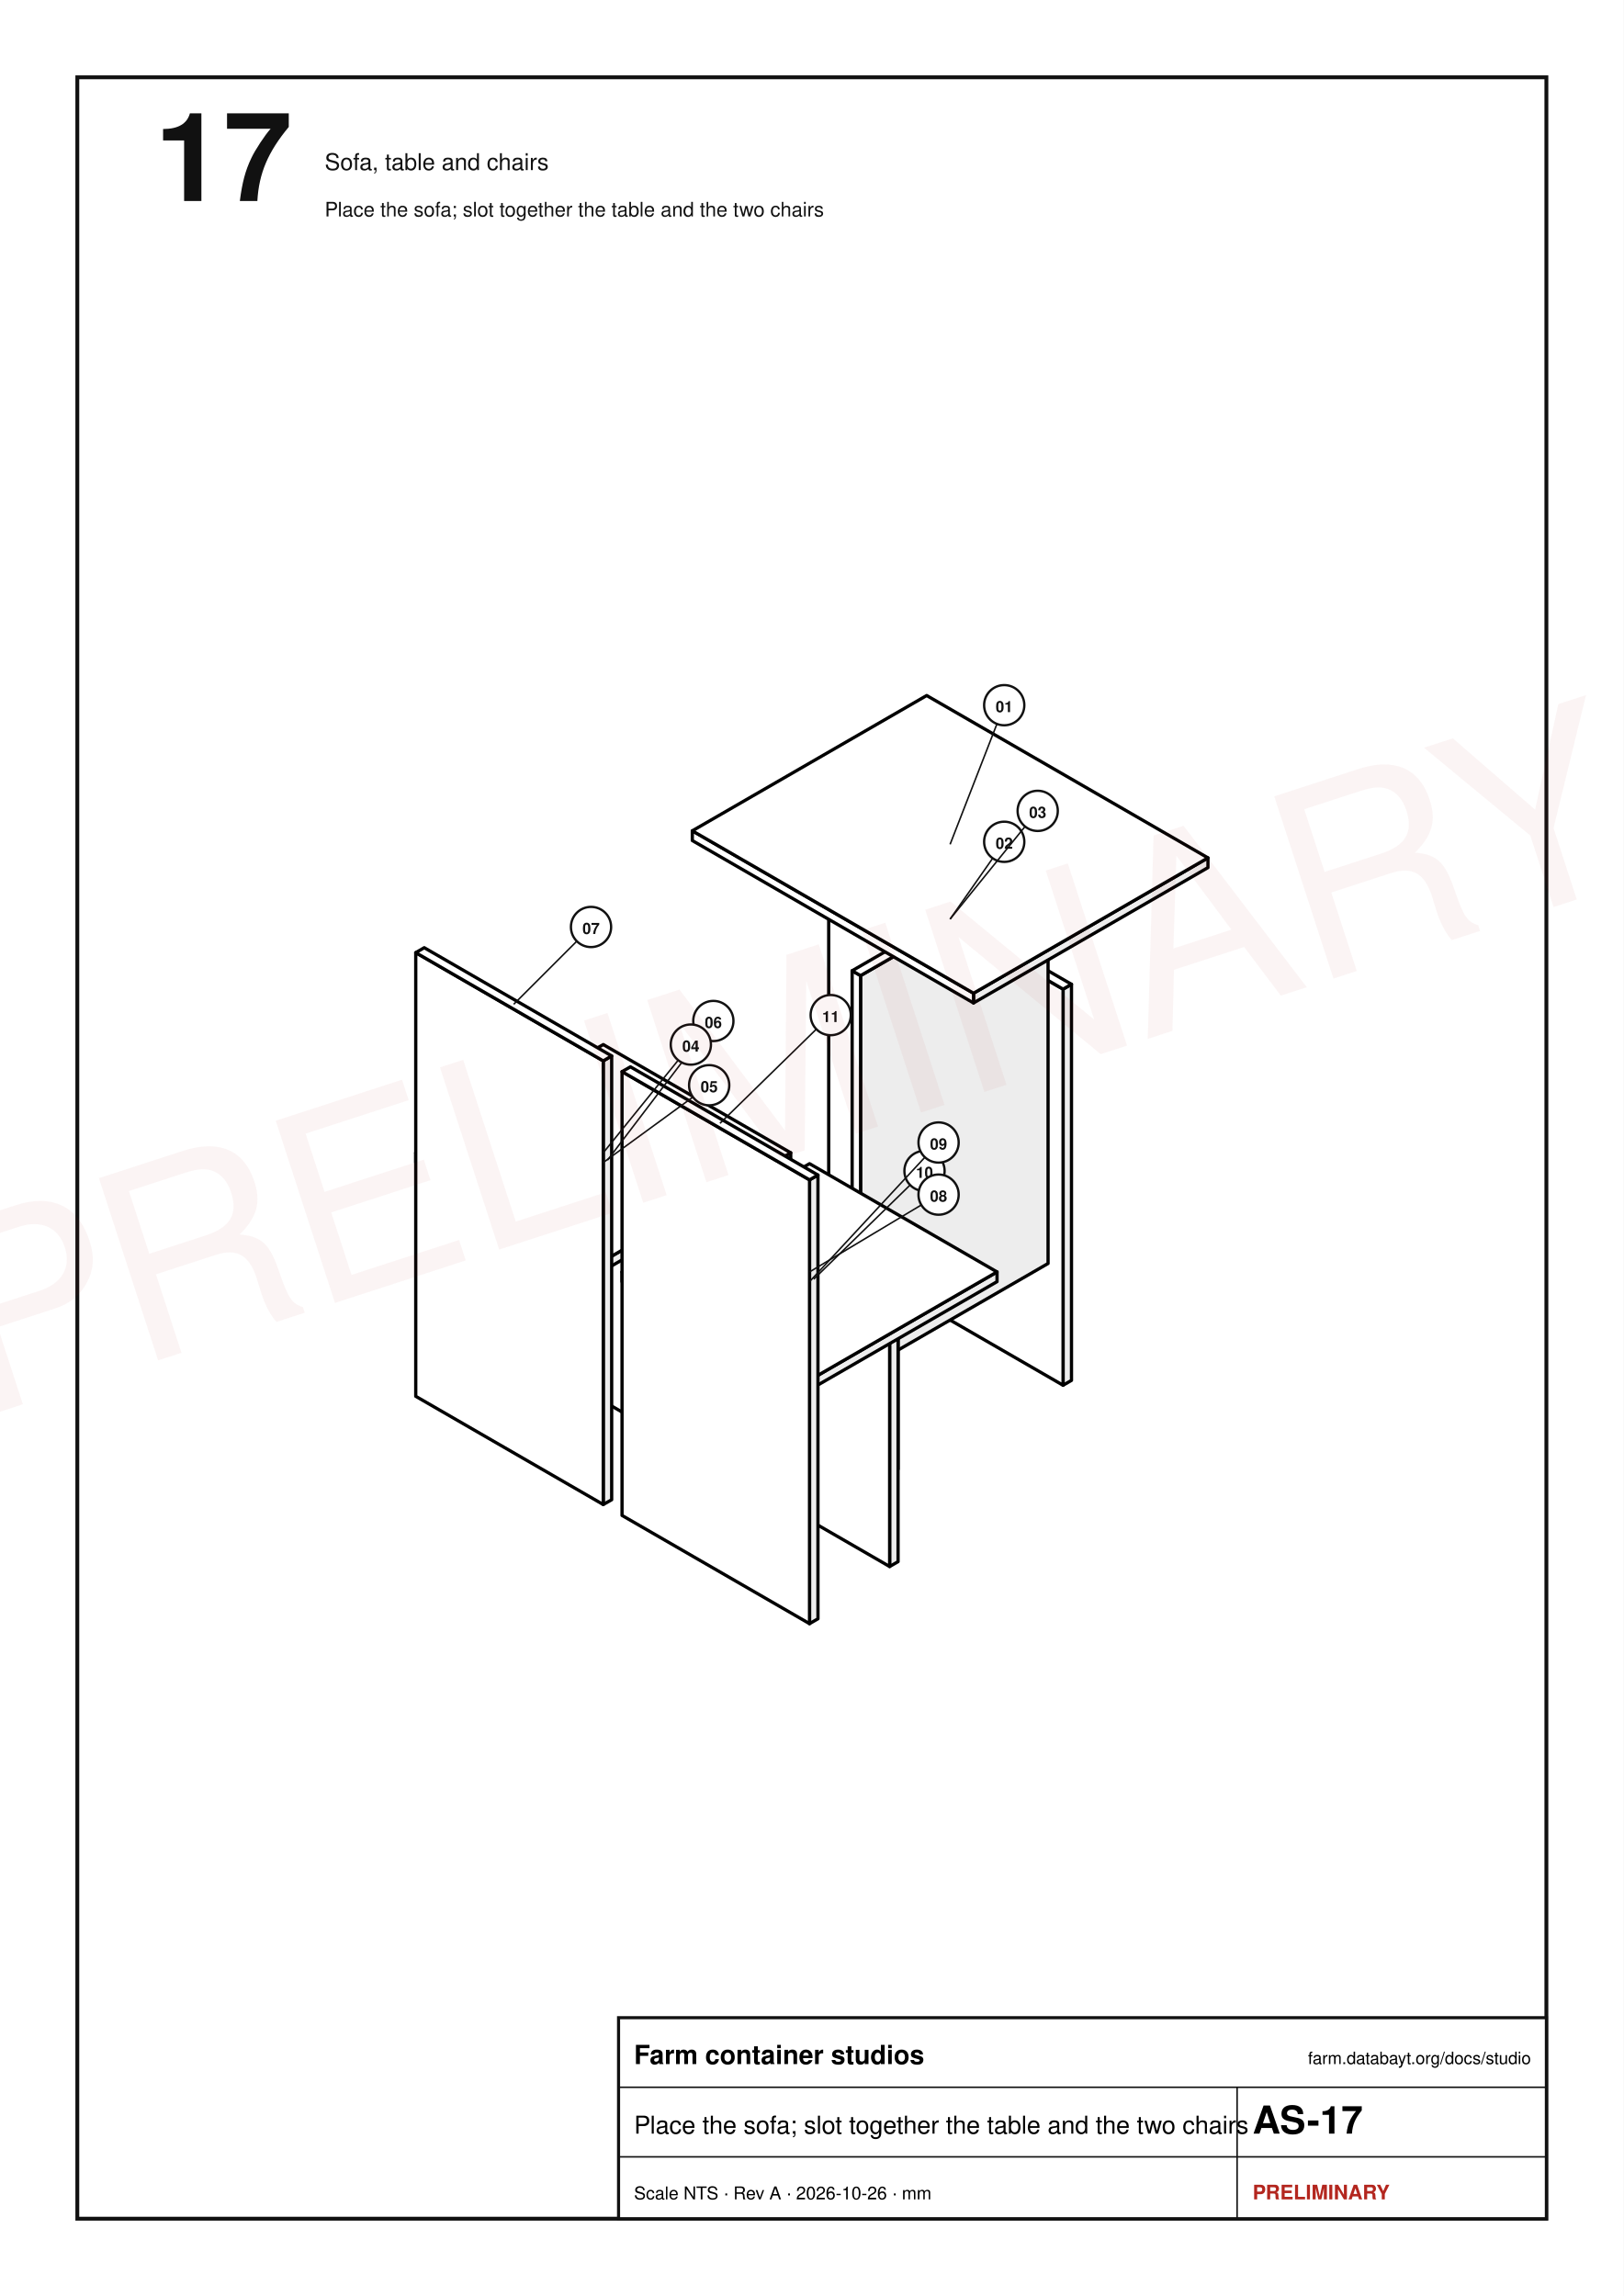
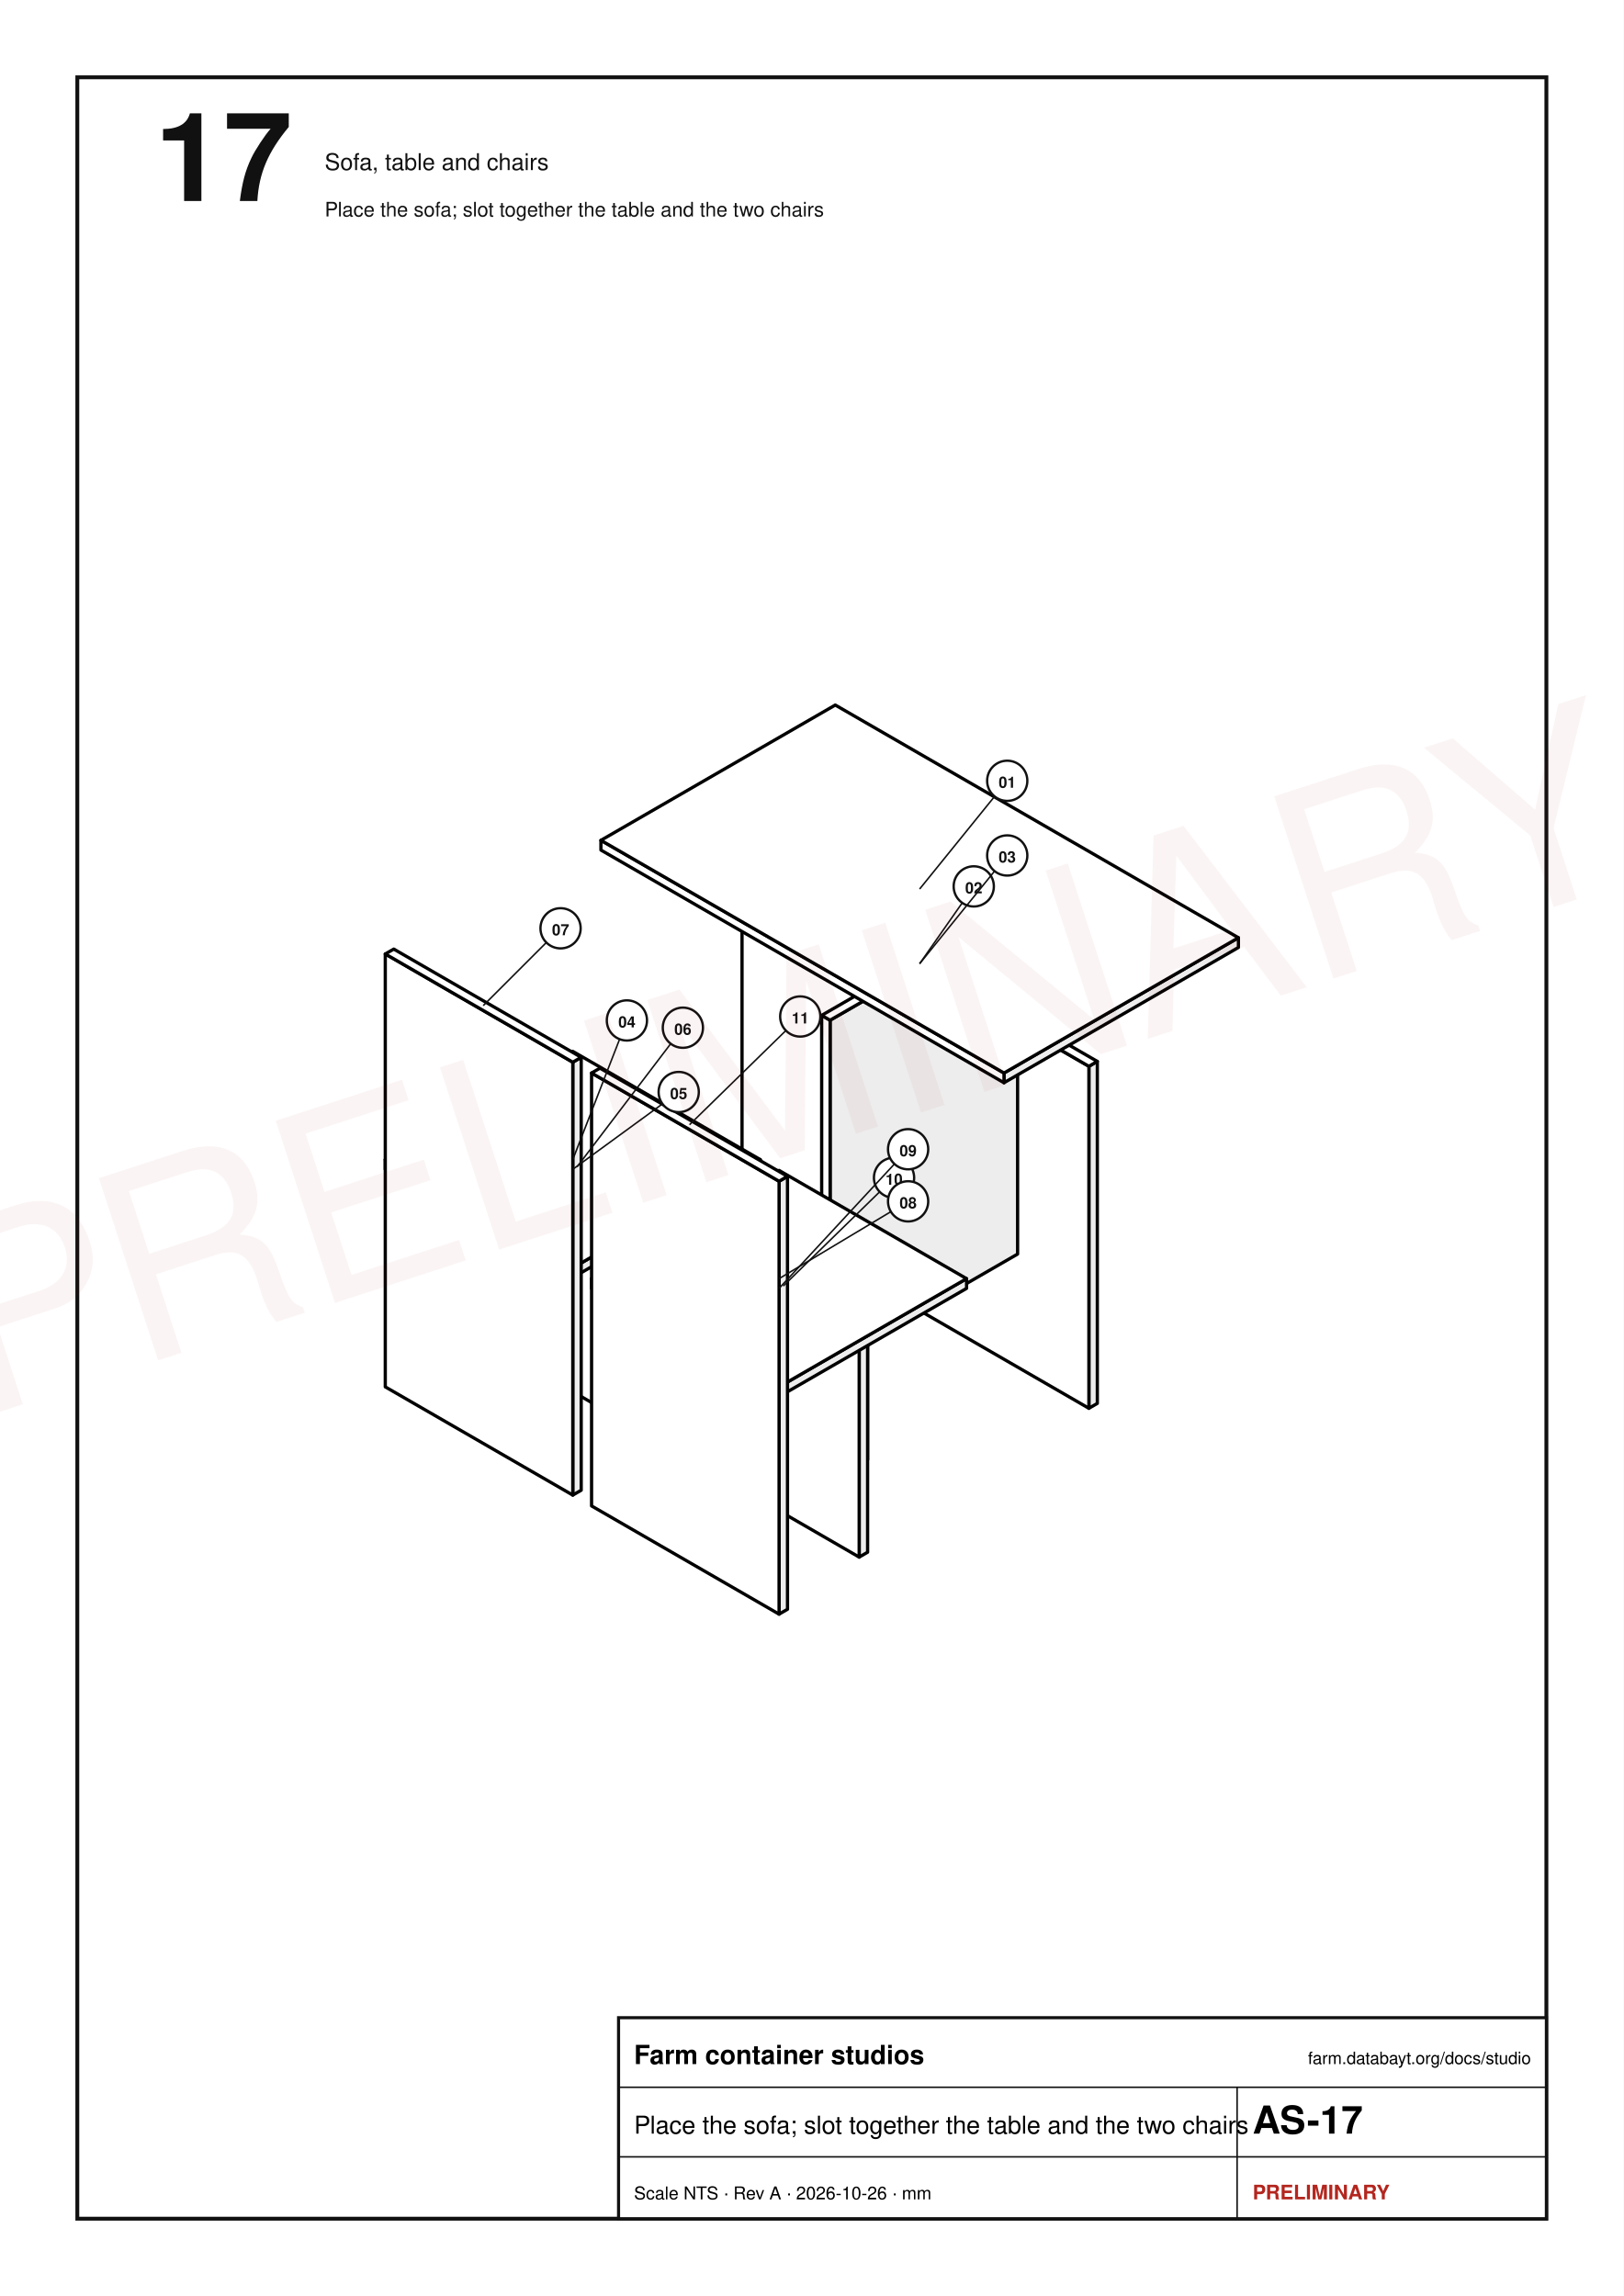
<svg xmlns="http://www.w3.org/2000/svg" width="210mm" height="297mm" viewBox="0 0 210 297" font-family="Helvetica, Arial, sans-serif">
  <rect x="0" y="0" width="210" height="297" fill="#fff" />
  <rect x="10" y="10" width="190" height="277" fill="none" stroke="#111" stroke-width="0.5" />
  <text x="20" y="26" font-size="16" text-anchor="start" font-weight="bold" fill="#111">17</text>
  <text x="42" y="22" font-size="3" text-anchor="start" font-weight="normal" fill="#111">Sofa, table and chairs</text>
  <text x="42" y="28" font-size="2.6" text-anchor="start" font-weight="normal" fill="#111">Place the sofa; slot together the table and the two chairs</text>
-   <polygon points="138.58,178.56 137.49,179.19 137.49,127.95 138.58,127.32" fill="#ededed" stroke="#000" stroke-width="0.42" stroke-linejoin="round" />
-   <polygon points="107.18,161.69 137.49,179.19 137.49,127.95 107.18,110.45" fill="#ffffff" stroke="#000" stroke-width="0.42" stroke-linejoin="round" />
-   <polygon points="108.27,109.82 138.58,127.32 137.49,127.95 107.18,110.45" fill="#ffffff" stroke="#000" stroke-width="0.42" stroke-linejoin="round" />
-   <polygon points="135.55,163.44 111.3,177.44 111.3,126.2 135.55,112.2" fill="#ededed" stroke="#000" stroke-width="0.42" stroke-linejoin="round" />
-   <polygon points="110.21,176.81 111.3,177.44 111.3,126.2 110.21,125.57" fill="#ffffff" stroke="#000" stroke-width="0.42" stroke-linejoin="round" />
-   <polygon points="134.46,111.57 135.55,112.2 111.3,126.2 110.21,125.57" fill="#ffffff" stroke="#000" stroke-width="0.42" stroke-linejoin="round" />
-   <polygon points="89.48,174.64 68.75,186.61 68.75,156.37 89.48,144.4" fill="#ededed" stroke="#000" stroke-width="0.42" stroke-linejoin="round" />
-   <polygon points="67.66,185.98 68.75,186.61 68.75,156.37 67.66,155.74" fill="#ffffff" stroke="#000" stroke-width="0.42" stroke-linejoin="round" />
-   <polygon points="88.39,143.77 89.48,144.4 68.75,156.37 67.66,155.74" fill="#ffffff" stroke="#000" stroke-width="0.42" stroke-linejoin="round" />
-   <polygon points="89.48,186.61 88.39,187.24 88.39,157 89.48,156.37" fill="#ededed" stroke="#000" stroke-width="0.42" stroke-linejoin="round" />
-   <polygon points="66.57,174.64 88.39,187.24 88.39,157 66.57,144.4" fill="#ffffff" stroke="#000" stroke-width="0.42" stroke-linejoin="round" />
-   <polygon points="67.66,143.77 89.48,156.37 88.39,157 66.57,144.4" fill="#ffffff" stroke="#000" stroke-width="0.42" stroke-linejoin="round" />
-   <polygon points="102.27,150.38 78.02,164.38 78.02,163.12 102.27,149.12" fill="#ededed" stroke="#000" stroke-width="0.42" stroke-linejoin="round" />
-   <polygon points="53.77,150.38 78.02,164.38 78.02,163.12 53.77,149.12" fill="#ffffff" stroke="#000" stroke-width="0.42" stroke-linejoin="round" />
-   <polygon points="78.02,135.12 102.27,149.12 78.02,163.12 53.77,149.12" fill="#ffffff" stroke="#000" stroke-width="0.42" stroke-linejoin="round" />
-   <polygon points="156.23,112.23 125.91,129.74 125.91,128.48 156.23,110.97" fill="#ededed" stroke="#000" stroke-width="0.42" stroke-linejoin="round" />
-   <polygon points="89.54,108.73 125.91,129.74 125.91,128.48 89.54,107.47" fill="#ffffff" stroke="#000" stroke-width="0.42" stroke-linejoin="round" />
-   <polygon points="119.85,89.97 156.23,110.97 125.91,128.48 89.54,107.47" fill="#ffffff" stroke="#000" stroke-width="0.42" stroke-linejoin="round" />
-   <polygon points="79.11,194 78.02,194.62 78.02,137.23 79.11,136.59" fill="#ededed" stroke="#000" stroke-width="0.42" stroke-linejoin="round" />
-   <polygon points="53.77,180.62 78.02,194.62 78.02,137.23 53.77,123.23" fill="#ffffff" stroke="#000" stroke-width="0.42" stroke-linejoin="round" />
-   <polygon points="54.87,122.59 79.11,136.59 78.02,137.23 53.77,123.23" fill="#ffffff" stroke="#000" stroke-width="0.42" stroke-linejoin="round" />
-   <polygon points="116.15,190.04 95.42,202.01 95.42,171.77 116.15,159.8" fill="#ededed" stroke="#000" stroke-width="0.42" stroke-linejoin="round" />
-   <polygon points="94.33,201.38 95.42,202.01 95.42,171.77 94.33,171.14" fill="#ffffff" stroke="#000" stroke-width="0.42" stroke-linejoin="round" />
-   <polygon points="115.06,159.17 116.15,159.8 95.42,171.77 94.33,171.14" fill="#ffffff" stroke="#000" stroke-width="0.42" stroke-linejoin="round" />
-   <polygon points="116.15,202.01 115.06,202.64 115.06,172.4 116.15,171.77" fill="#ededed" stroke="#000" stroke-width="0.42" stroke-linejoin="round" />
-   <polygon points="93.24,190.04 115.06,202.64 115.06,172.4 93.24,159.8" fill="#ffffff" stroke="#000" stroke-width="0.42" stroke-linejoin="round" />
-   <polygon points="94.33,159.17 116.15,171.77 115.06,172.4 93.24,159.8" fill="#ffffff" stroke="#000" stroke-width="0.42" stroke-linejoin="round" />
-   <polygon points="128.95,165.79 104.7,179.78 104.7,178.53 128.95,164.53" fill="#ededed" stroke="#000" stroke-width="0.42" stroke-linejoin="round" />
-   <polygon points="80.45,165.79 104.7,179.78 104.7,178.53 80.45,164.53" fill="#ffffff" stroke="#000" stroke-width="0.42" stroke-linejoin="round" />
-   <polygon points="104.7,150.53 128.95,164.53 104.7,178.53 80.45,164.53" fill="#ffffff" stroke="#000" stroke-width="0.42" stroke-linejoin="round" />
-   <polygon points="105.79,209.4 104.7,210.03 104.7,152.62 105.79,152" fill="#ededed" stroke="#000" stroke-width="0.42" stroke-linejoin="round" />
-   <polygon points="80.45,196.03 104.7,210.03 104.7,152.62 80.45,138.62" fill="#ffffff" stroke="#000" stroke-width="0.42" stroke-linejoin="round" />
-   <polygon points="81.54,138 105.79,152 104.7,152.62 80.45,138.62" fill="#ffffff" stroke="#000" stroke-width="0.42" stroke-linejoin="round" />
-   <line x1="122.88" y1="118.89" x2="129.88" y2="108.89" stroke="#111" stroke-width="0.2" />
-   <circle cx="129.88" cy="108.89" r="2.6" fill="#fff" stroke="#111" stroke-width="0.3" />
-   <text x="129.88" y="109.79" font-size="2" text-anchor="middle" font-weight="bold" fill="#111">02</text>
-   <line x1="122.88" y1="118.89" x2="134.21" y2="104.89" stroke="#111" stroke-width="0.2" />
-   <circle cx="134.21" cy="104.89" r="2.6" fill="#fff" stroke="#111" stroke-width="0.3" />
-   <text x="134.21" y="105.79" font-size="2" text-anchor="middle" font-weight="bold" fill="#111">03</text>
-   <line x1="78.57" y1="150.07" x2="92.26" y2="132.07" stroke="#111" stroke-width="0.2" />
-   <circle cx="92.26" cy="132.07" r="2.6" fill="#fff" stroke="#111" stroke-width="0.3" />
-   <text x="92.26" y="132.97" font-size="2" text-anchor="middle" font-weight="bold" fill="#111">06</text>
-   <line x1="78.02" y1="150.38" x2="91.72" y2="140.38" stroke="#111" stroke-width="0.2" />
-   <circle cx="91.72" cy="140.38" r="2.6" fill="#fff" stroke="#111" stroke-width="0.3" />
-   <text x="91.72" y="141.28" font-size="2" text-anchor="middle" font-weight="bold" fill="#111">05</text>
-   <line x1="78.02" y1="149.12" x2="89.35" y2="135.12" stroke="#111" stroke-width="0.2" />
-   <circle cx="89.35" cy="135.12" r="2.6" fill="#fff" stroke="#111" stroke-width="0.3" />
-   <text x="89.35" y="136.03" font-size="2" text-anchor="middle" font-weight="bold" fill="#111">04</text>
-   <line x1="122.88" y1="109.22" x2="129.88" y2="91.22" stroke="#111" stroke-width="0.2" />
-   <circle cx="129.88" cy="91.22" r="2.6" fill="#fff" stroke="#111" stroke-width="0.3" />
-   <text x="129.88" y="92.12" font-size="2" text-anchor="middle" font-weight="bold" fill="#111">01</text>
-   <line x1="66.44" y1="129.91" x2="76.44" y2="119.91" stroke="#111" stroke-width="0.2" />
-   <circle cx="76.44" cy="119.91" r="2.6" fill="#fff" stroke="#111" stroke-width="0.3" />
-   <text x="76.44" y="120.81" font-size="2" text-anchor="middle" font-weight="bold" fill="#111">07</text>
-   <line x1="105.24" y1="165.47" x2="119.57" y2="151.47" stroke="#111" stroke-width="0.2" />
-   <circle cx="119.57" cy="151.47" r="2.6" fill="#fff" stroke="#111" stroke-width="0.3" />
-   <text x="119.57" y="152.37" font-size="2" text-anchor="middle" font-weight="bold" fill="#111">10</text>
-   <line x1="104.7" y1="165.79" x2="121.39" y2="147.79" stroke="#111" stroke-width="0.2" />
-   <circle cx="121.39" cy="147.79" r="2.6" fill="#fff" stroke="#111" stroke-width="0.3" />
-   <text x="121.39" y="148.69" font-size="2" text-anchor="middle" font-weight="bold" fill="#111">09</text>
-   <line x1="104.7" y1="164.53" x2="121.39" y2="154.53" stroke="#111" stroke-width="0.2" />
-   <circle cx="121.39" cy="154.53" r="2.6" fill="#fff" stroke="#111" stroke-width="0.3" />
-   <text x="121.39" y="155.43" font-size="2" text-anchor="middle" font-weight="bold" fill="#111">08</text>
-   <line x1="93.12" y1="145.31" x2="107.44" y2="131.31" stroke="#111" stroke-width="0.2" />
-   <circle cx="107.44" cy="131.31" r="2.6" fill="#fff" stroke="#111" stroke-width="0.3" />
-   <text x="107.44" y="132.21" font-size="2" text-anchor="middle" font-weight="bold" fill="#111">11</text>
+   <polygon points="141.92,181.54 140.83,182.17 140.83,137.93 141.92,137.3" fill="#ededed" stroke="#000" stroke-width="0.42" stroke-linejoin="round" />
+   <polygon points="95.97,156.26 140.83,182.17 140.83,137.93 95.97,112.03" fill="#ffffff" stroke="#000" stroke-width="0.42" stroke-linejoin="round" />
+   <polygon points="97.06,111.39 141.92,137.3 140.83,137.93 95.97,112.03" fill="#ffffff" stroke="#000" stroke-width="0.42" stroke-linejoin="round" />
+   <polygon points="131.61,162.22 107.36,176.22 107.36,131.97 131.61,117.97" fill="#ededed" stroke="#000" stroke-width="0.42" stroke-linejoin="round" />
+   <polygon points="106.27,175.58 107.36,176.22 107.36,131.97 106.27,131.34" fill="#ffffff" stroke="#000" stroke-width="0.42" stroke-linejoin="round" />
+   <polygon points="130.52,117.34 131.61,117.97 107.36,131.97 106.27,131.34" fill="#ffffff" stroke="#000" stroke-width="0.42" stroke-linejoin="round" />
+   <polygon points="85.54,173.42 64.81,185.38 64.81,157.25 85.54,145.28" fill="#ededed" stroke="#000" stroke-width="0.42" stroke-linejoin="round" />
+   <polygon points="63.72,184.75 64.81,185.38 64.81,157.25 63.72,156.62" fill="#ffffff" stroke="#000" stroke-width="0.42" stroke-linejoin="round" />
+   <polygon points="84.45,144.64 85.54,145.28 64.81,157.25 63.72,156.62" fill="#ffffff" stroke="#000" stroke-width="0.42" stroke-linejoin="round" />
+   <polygon points="85.54,185.38 84.45,186.01 84.45,157.88 85.54,157.25" fill="#ededed" stroke="#000" stroke-width="0.42" stroke-linejoin="round" />
+   <polygon points="62.63,173.42 84.45,186.01 84.45,157.88 62.63,145.28" fill="#ffffff" stroke="#000" stroke-width="0.42" stroke-linejoin="round" />
+   <polygon points="63.72,144.64 85.54,157.25 84.45,157.88 62.63,145.28" fill="#ffffff" stroke="#000" stroke-width="0.42" stroke-linejoin="round" />
+   <polygon points="160.17,122.56 129.85,140.06 129.85,138.8 160.17,121.3" fill="#ededed" stroke="#000" stroke-width="0.42" stroke-linejoin="round" />
+   <polygon points="77.72,109.96 129.85,140.06 129.85,138.8 77.72,108.7" fill="#ffffff" stroke="#000" stroke-width="0.42" stroke-linejoin="round" />
+   <polygon points="108.03,91.2 160.17,121.3 129.85,138.8 77.72,108.7" fill="#ffffff" stroke="#000" stroke-width="0.42" stroke-linejoin="round" />
+   <polygon points="98.33,151.26 74.08,165.26 74.08,164 98.33,150" fill="#ededed" stroke="#000" stroke-width="0.42" stroke-linejoin="round" />
+   <polygon points="49.83,151.26 74.08,165.26 74.08,164 49.83,150" fill="#ffffff" stroke="#000" stroke-width="0.42" stroke-linejoin="round" />
+   <polygon points="74.08,136 98.33,150 74.08,164 49.83,150" fill="#ffffff" stroke="#000" stroke-width="0.42" stroke-linejoin="round" />
+   <polygon points="75.17,192.77 74.08,193.4 74.08,137.4 75.17,136.77" fill="#ededed" stroke="#000" stroke-width="0.42" stroke-linejoin="round" />
+   <polygon points="49.83,179.4 74.08,193.4 74.08,137.4 49.83,123.4" fill="#ffffff" stroke="#000" stroke-width="0.42" stroke-linejoin="round" />
+   <polygon points="50.93,122.77 75.17,136.77 74.08,137.4 49.83,123.4" fill="#ffffff" stroke="#000" stroke-width="0.42" stroke-linejoin="round" />
+   <polygon points="112.21,188.81 91.48,200.79 91.48,172.64 112.21,160.68" fill="#ededed" stroke="#000" stroke-width="0.42" stroke-linejoin="round" />
+   <polygon points="90.39,200.16 91.48,200.79 91.48,172.64 90.39,172.01" fill="#ffffff" stroke="#000" stroke-width="0.42" stroke-linejoin="round" />
+   <polygon points="111.12,160.05 112.21,160.68 91.48,172.64 90.39,172.01" fill="#ffffff" stroke="#000" stroke-width="0.42" stroke-linejoin="round" />
+   <polygon points="112.21,200.79 111.12,201.42 111.12,173.27 112.21,172.64" fill="#ededed" stroke="#000" stroke-width="0.42" stroke-linejoin="round" />
+   <polygon points="89.3,188.81 111.12,201.42 111.12,173.27 89.3,160.68" fill="#ffffff" stroke="#000" stroke-width="0.42" stroke-linejoin="round" />
+   <polygon points="90.39,160.05 112.21,172.64 111.12,173.27 89.3,160.68" fill="#ffffff" stroke="#000" stroke-width="0.42" stroke-linejoin="round" />
+   <polygon points="125.01,166.66 100.76,180.66 100.76,179.4 125.01,165.4" fill="#ededed" stroke="#000" stroke-width="0.42" stroke-linejoin="round" />
+   <polygon points="76.51,166.66 100.76,180.66 100.76,179.4 76.51,165.4" fill="#ffffff" stroke="#000" stroke-width="0.42" stroke-linejoin="round" />
+   <polygon points="100.76,151.4 125.01,165.4 100.76,179.4 76.51,165.4" fill="#ffffff" stroke="#000" stroke-width="0.42" stroke-linejoin="round" />
+   <polygon points="101.85,208.17 100.76,208.8 100.76,152.8 101.85,152.17" fill="#ededed" stroke="#000" stroke-width="0.42" stroke-linejoin="round" />
+   <polygon points="76.51,194.8 100.76,208.8 100.76,152.8 76.51,138.8" fill="#ffffff" stroke="#000" stroke-width="0.42" stroke-linejoin="round" />
+   <polygon points="77.6,138.17 101.85,152.17 100.76,152.8 76.51,138.8" fill="#ffffff" stroke="#000" stroke-width="0.42" stroke-linejoin="round" />
+   <line x1="118.94" y1="124.66" x2="125.94" y2="114.66" stroke="#111" stroke-width="0.2" />
+   <circle cx="125.94" cy="114.66" r="2.6" fill="#fff" stroke="#111" stroke-width="0.3" />
+   <text x="125.94" y="115.56" font-size="2" text-anchor="middle" font-weight="bold" fill="#111">02</text>
+   <line x1="118.94" y1="124.66" x2="130.27" y2="110.66" stroke="#111" stroke-width="0.2" />
+   <circle cx="130.27" cy="110.66" r="2.6" fill="#fff" stroke="#111" stroke-width="0.3" />
+   <text x="130.27" y="111.56" font-size="2" text-anchor="middle" font-weight="bold" fill="#111">03</text>
+   <line x1="74.63" y1="150.94" x2="88.32" y2="132.94" stroke="#111" stroke-width="0.2" />
+   <circle cx="88.32" cy="132.94" r="2.6" fill="#fff" stroke="#111" stroke-width="0.3" />
+   <text x="88.32" y="133.84" font-size="2" text-anchor="middle" font-weight="bold" fill="#111">06</text>
+   <line x1="74.08" y1="151.26" x2="87.78" y2="141.26" stroke="#111" stroke-width="0.2" />
+   <circle cx="87.78" cy="141.26" r="2.6" fill="#fff" stroke="#111" stroke-width="0.3" />
+   <text x="87.78" y="142.16" font-size="2" text-anchor="middle" font-weight="bold" fill="#111">05</text>
+   <line x1="118.94" y1="115" x2="130.27" y2="101" stroke="#111" stroke-width="0.2" />
+   <circle cx="130.27" cy="101" r="2.6" fill="#fff" stroke="#111" stroke-width="0.3" />
+   <text x="130.27" y="101.9" font-size="2" text-anchor="middle" font-weight="bold" fill="#111">01</text>
+   <line x1="74.08" y1="150" x2="81.08" y2="132" stroke="#111" stroke-width="0.2" />
+   <circle cx="81.08" cy="132" r="2.6" fill="#fff" stroke="#111" stroke-width="0.3" />
+   <text x="81.08" y="132.9" font-size="2" text-anchor="middle" font-weight="bold" fill="#111">04</text>
+   <line x1="62.5" y1="130.08" x2="72.5" y2="120.08" stroke="#111" stroke-width="0.2" />
+   <circle cx="72.5" cy="120.08" r="2.6" fill="#fff" stroke="#111" stroke-width="0.3" />
+   <text x="72.5" y="120.98" font-size="2" text-anchor="middle" font-weight="bold" fill="#111">07</text>
+   <line x1="101.3" y1="166.35" x2="115.63" y2="152.35" stroke="#111" stroke-width="0.2" />
+   <circle cx="115.63" cy="152.35" r="2.6" fill="#fff" stroke="#111" stroke-width="0.3" />
+   <text x="115.63" y="153.25" font-size="2" text-anchor="middle" font-weight="bold" fill="#111">10</text>
+   <line x1="100.76" y1="166.66" x2="117.45" y2="148.66" stroke="#111" stroke-width="0.2" />
+   <circle cx="117.45" cy="148.66" r="2.6" fill="#fff" stroke="#111" stroke-width="0.3" />
+   <text x="117.45" y="149.56" font-size="2" text-anchor="middle" font-weight="bold" fill="#111">09</text>
+   <line x1="100.76" y1="165.4" x2="117.45" y2="155.4" stroke="#111" stroke-width="0.2" />
+   <circle cx="117.45" cy="155.4" r="2.6" fill="#fff" stroke="#111" stroke-width="0.3" />
+   <text x="117.45" y="156.3" font-size="2" text-anchor="middle" font-weight="bold" fill="#111">08</text>
+   <line x1="89.18" y1="145.49" x2="103.5" y2="131.49" stroke="#111" stroke-width="0.2" />
+   <circle cx="103.5" cy="131.49" r="2.6" fill="#fff" stroke="#111" stroke-width="0.3" />
+   <text x="103.5" y="132.39" font-size="2" text-anchor="middle" font-weight="bold" fill="#111">11</text>
  <rect x="80" y="261" width="120" height="26" fill="#fff" stroke="#111" stroke-width="0.4" />
  <line x1="80" y1="270" x2="200" y2="270" stroke="#111" stroke-width="0.2" />
  <line x1="80" y1="279" x2="200" y2="279" stroke="#111" stroke-width="0.2" />
  <line x1="160" y1="270" x2="160" y2="287" stroke="#111" stroke-width="0.2" />
  <text x="82" y="267" font-size="3.4" font-weight="bold">Farm container studios</text>
  <text x="198" y="267" font-size="2.2" text-anchor="end">farm.databayt.org/docs/studio</text>
  <text x="82" y="276" font-size="3.2">Place the sofa; slot together the table and the two chairs</text>
  <text x="162" y="276" font-size="5" font-weight="bold">AS-17</text>
  <text x="82" y="284.5" font-size="2.3">Scale NTS · Rev A · 2026-10-26 · mm</text>
  <text x="162" y="284.5" font-size="2.6" font-weight="bold" fill="#b3261e">PRELIMINARY</text>
  <text x="105.0" y="148.5" font-size="34" fill="#b3261e" fill-opacity="0.05" text-anchor="middle" transform="rotate(-18 105.0 148.5)">PRELIMINARY</text>
</svg>
